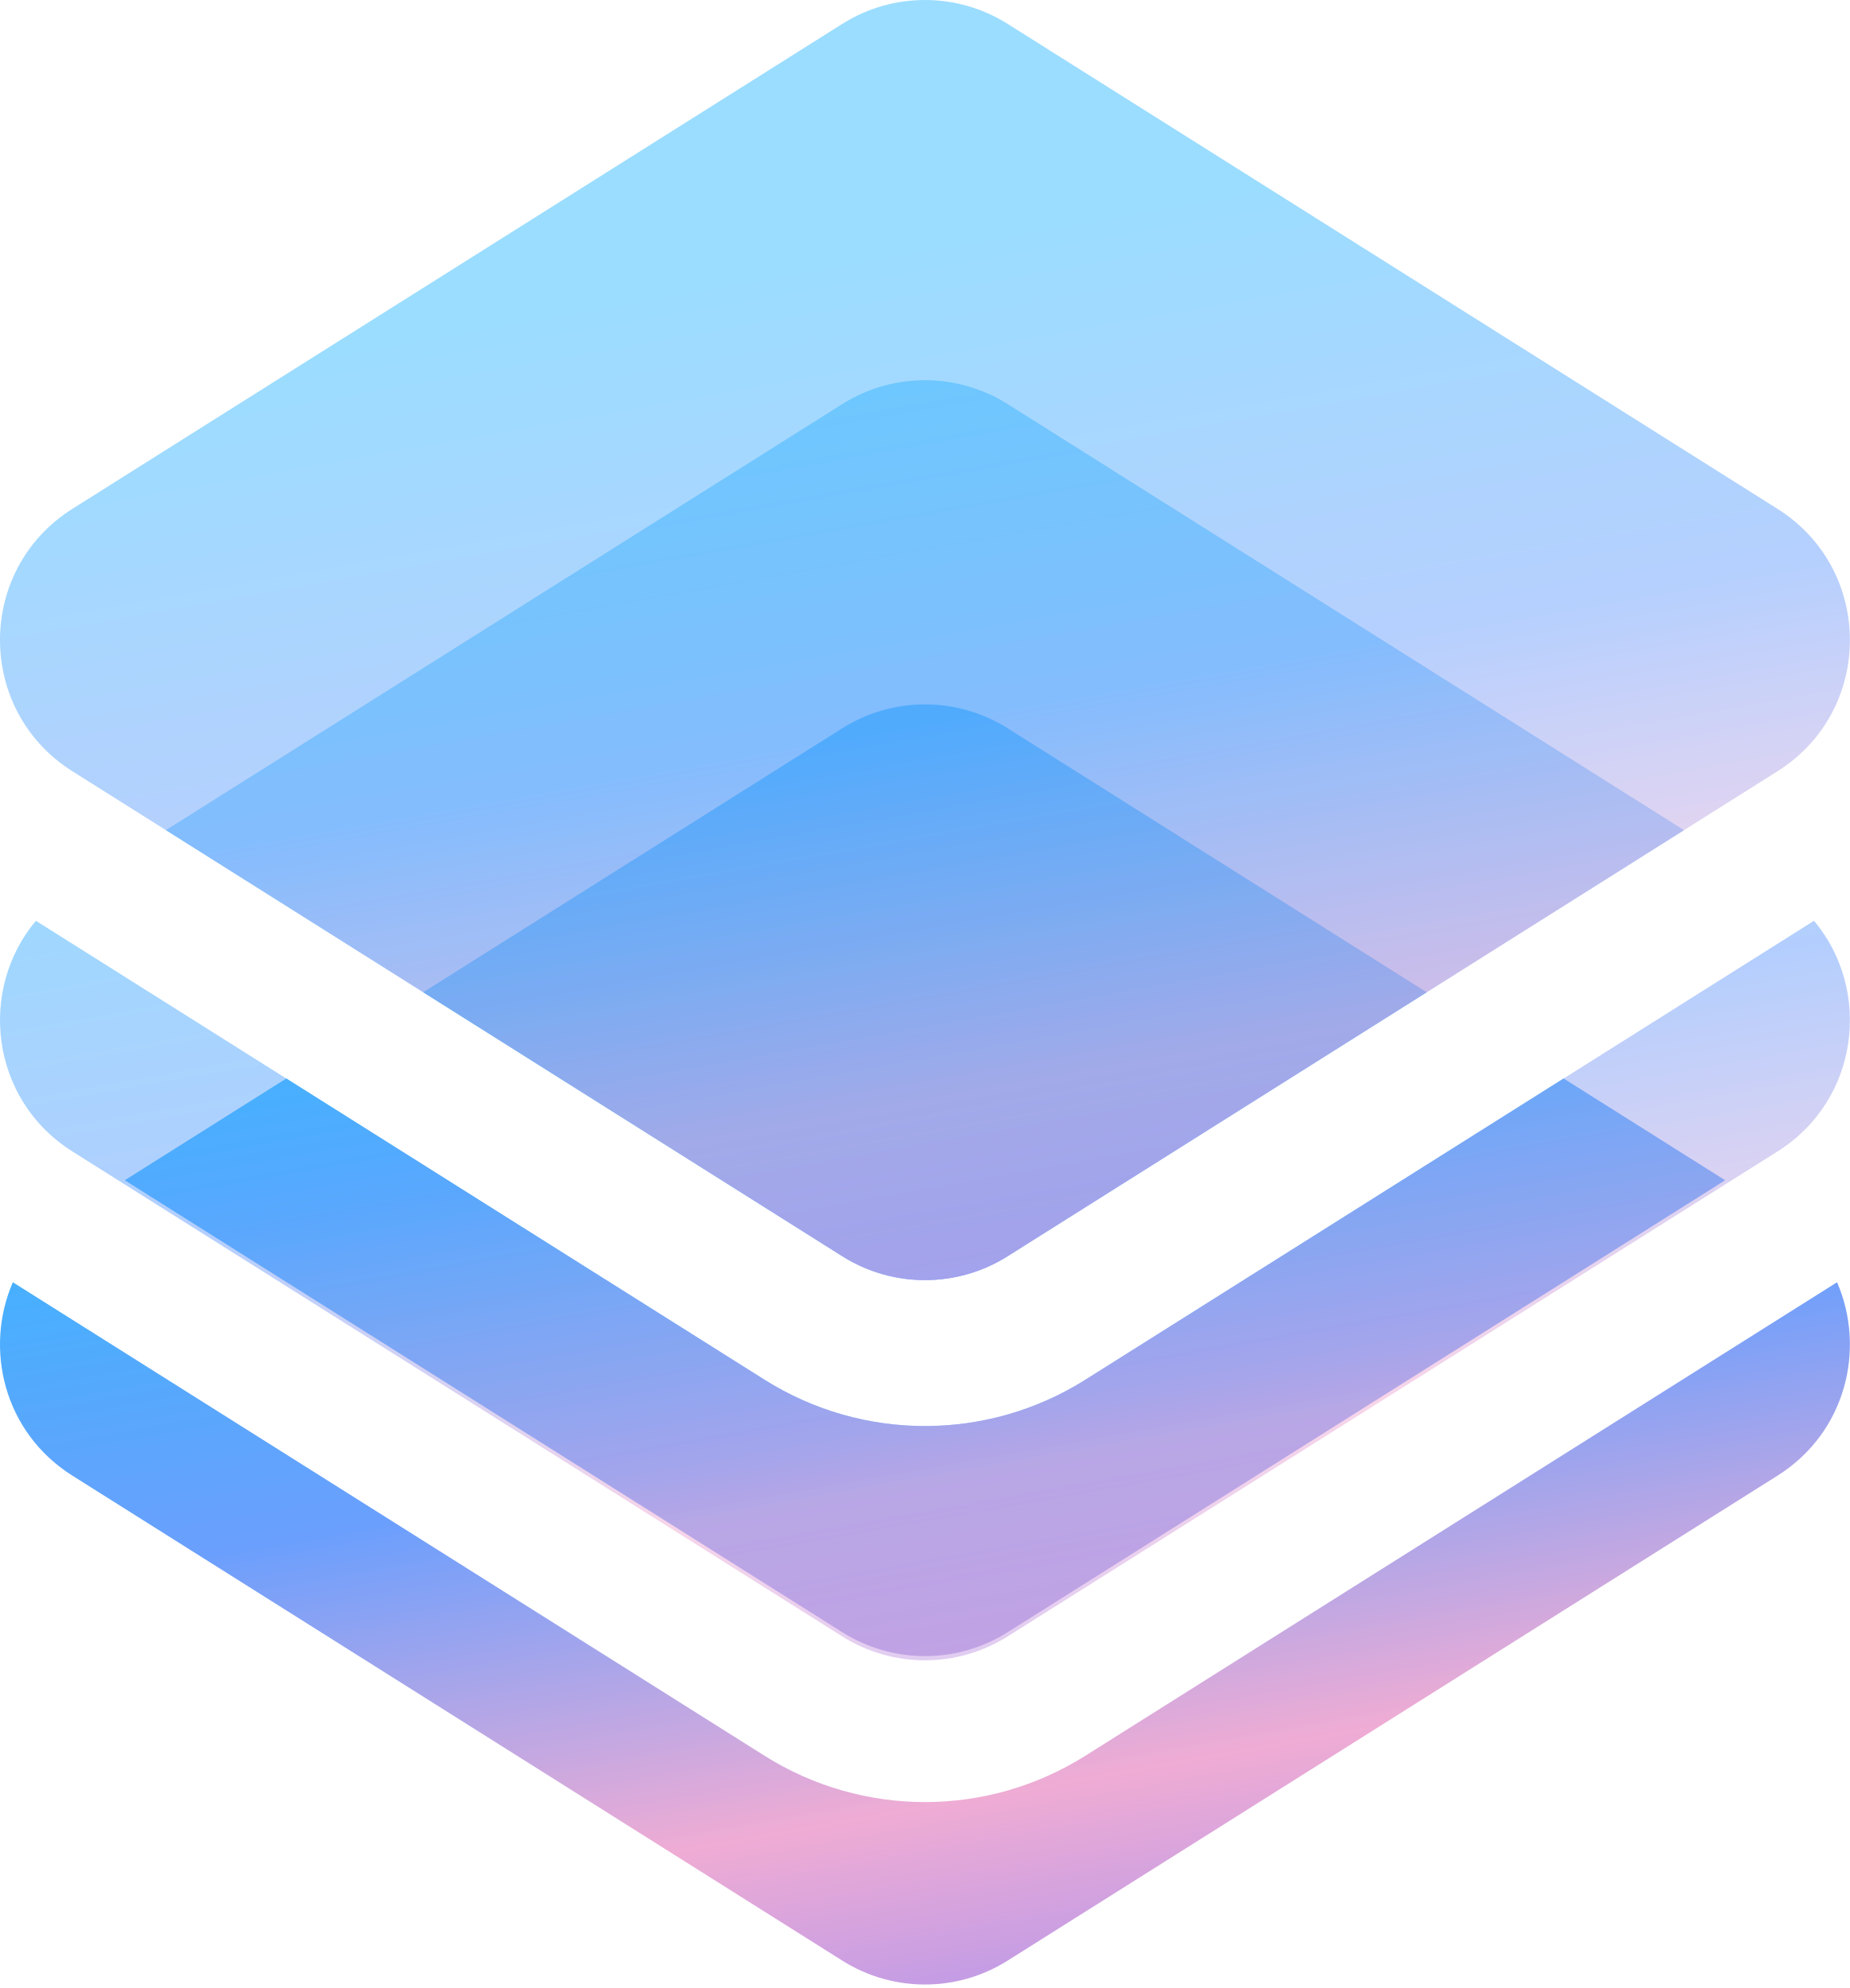
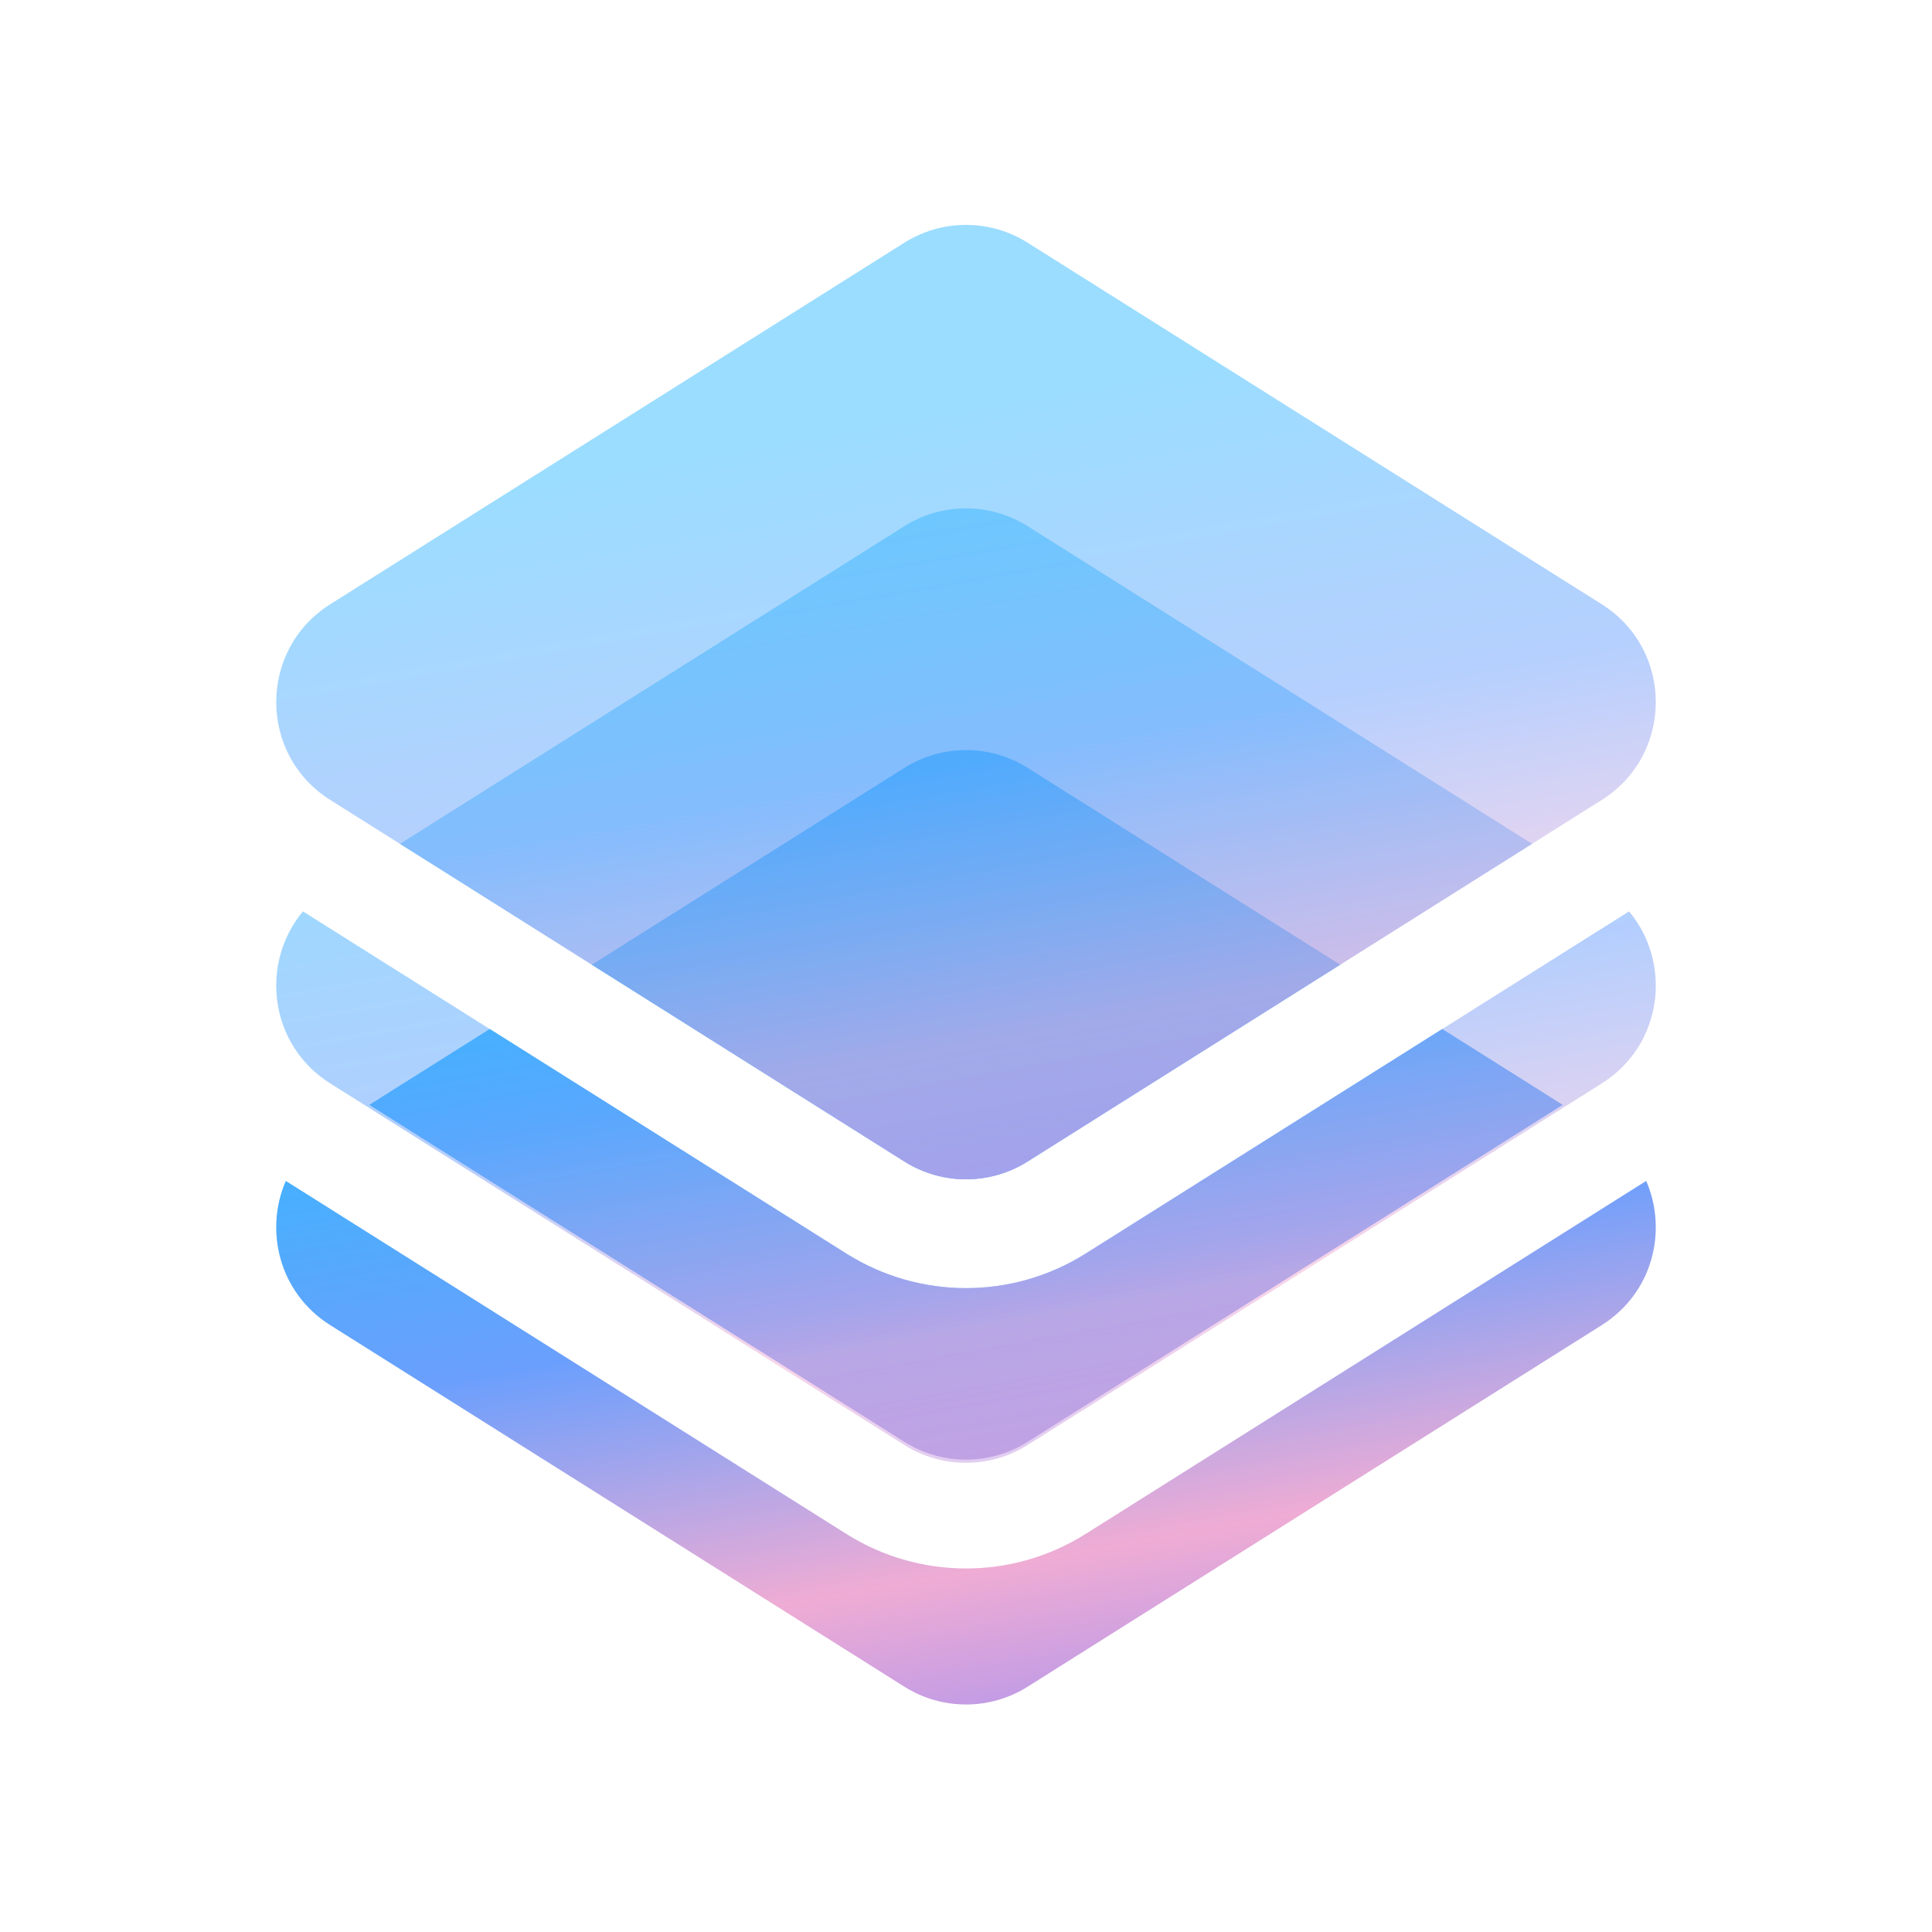
- <svg xmlns="http://www.w3.org/2000/svg" width="457" height="491" viewBox="0 0 457 491" fill="none">
+ <svg xmlns="http://www.w3.org/2000/svg" width="640" height="640" viewBox="-91.5 -74.5 640 640" fill="none">
  <path d="M453.826 316.692C460.965 333.14 456.06 353.789 439.109 364.465L248.912 484.244C236.438 492.099 220.563 492.099 208.089 484.244L17.891 364.465C0.941 353.789 -3.966 333.14 3.173 316.692L188.879 433.642C213.092 448.891 243.908 448.891 268.122 433.642L453.826 316.692ZM426.18 291.501L248.912 403.138C236.438 410.994 220.563 410.994 208.089 403.138L30.82 291.501L70.73 266.367L188.88 340.772C213.093 356.021 243.908 356.021 268.122 340.772L386.269 266.367L426.18 291.501ZM208.089 179.864C220.563 172.009 236.438 172.009 248.912 179.864L352.446 245.066L248.912 310.268C236.438 318.124 220.563 318.124 208.089 310.268L104.554 245.065L208.089 179.864Z" fill="url(#paint0_linear_793_1319)" />
  <path opacity="0.51" d="M188.879 340.781C213.092 356.03 243.909 356.03 268.122 340.781L448.135 227.416C462.441 244.46 459.433 271.595 439.109 284.394L248.911 404.175C236.438 412.03 220.562 412.03 208.089 404.175L17.892 284.394C-2.432 271.595 -5.441 244.459 8.865 227.415L188.879 340.781ZM208.089 99.794C220.562 91.938 236.438 91.939 248.911 99.794L416.024 205.035L248.912 310.277C236.439 318.132 220.563 318.132 208.09 310.277L40.976 205.035L208.089 99.794Z" fill="url(#paint1_linear_793_1319)" />
  <path opacity="0.49" d="M208.089 5.891C220.562 -1.964 236.438 -1.964 248.911 5.891L439.109 125.671C462.964 140.694 462.964 175.469 439.109 190.492L248.911 310.272C236.438 318.127 220.563 318.127 208.089 310.272L17.891 190.492C-5.964 175.469 -5.964 140.694 17.891 125.671L208.089 5.891Z" fill="url(#paint2_linear_793_1319)" />
  <defs>
    <linearGradient id="paint0_linear_793_1319" x1="204.65" y1="239.342" x2="259.115" y2="545.845" gradientUnits="userSpaceOnUse">
      <stop stop-color="#34B9FE" />
      <stop offset="0.37" stop-color="#6A9FFD" />
      <stop offset="0.668" stop-color="#EFACD4" />
      <stop offset="1" stop-color="#8987FB" />
    </linearGradient>
    <linearGradient id="paint1_linear_793_1319" x1="204.65" y1="159.272" x2="259.116" y2="465.776" gradientUnits="userSpaceOnUse">
      <stop stop-color="#34B9FE" />
      <stop offset="0.37" stop-color="#6A9FFD" />
      <stop offset="0.668" stop-color="#EFACD4" />
      <stop offset="1" stop-color="#8987FB" />
    </linearGradient>
    <linearGradient id="paint2_linear_793_1319" x1="204.65" y1="65.37" x2="259.116" y2="371.873" gradientUnits="userSpaceOnUse">
      <stop stop-color="#34B9FE" />
      <stop offset="0.37" stop-color="#6A9FFD" />
      <stop offset="0.668" stop-color="#EFACD4" />
      <stop offset="1" stop-color="#8987FB" />
    </linearGradient>
  </defs>
</svg>
